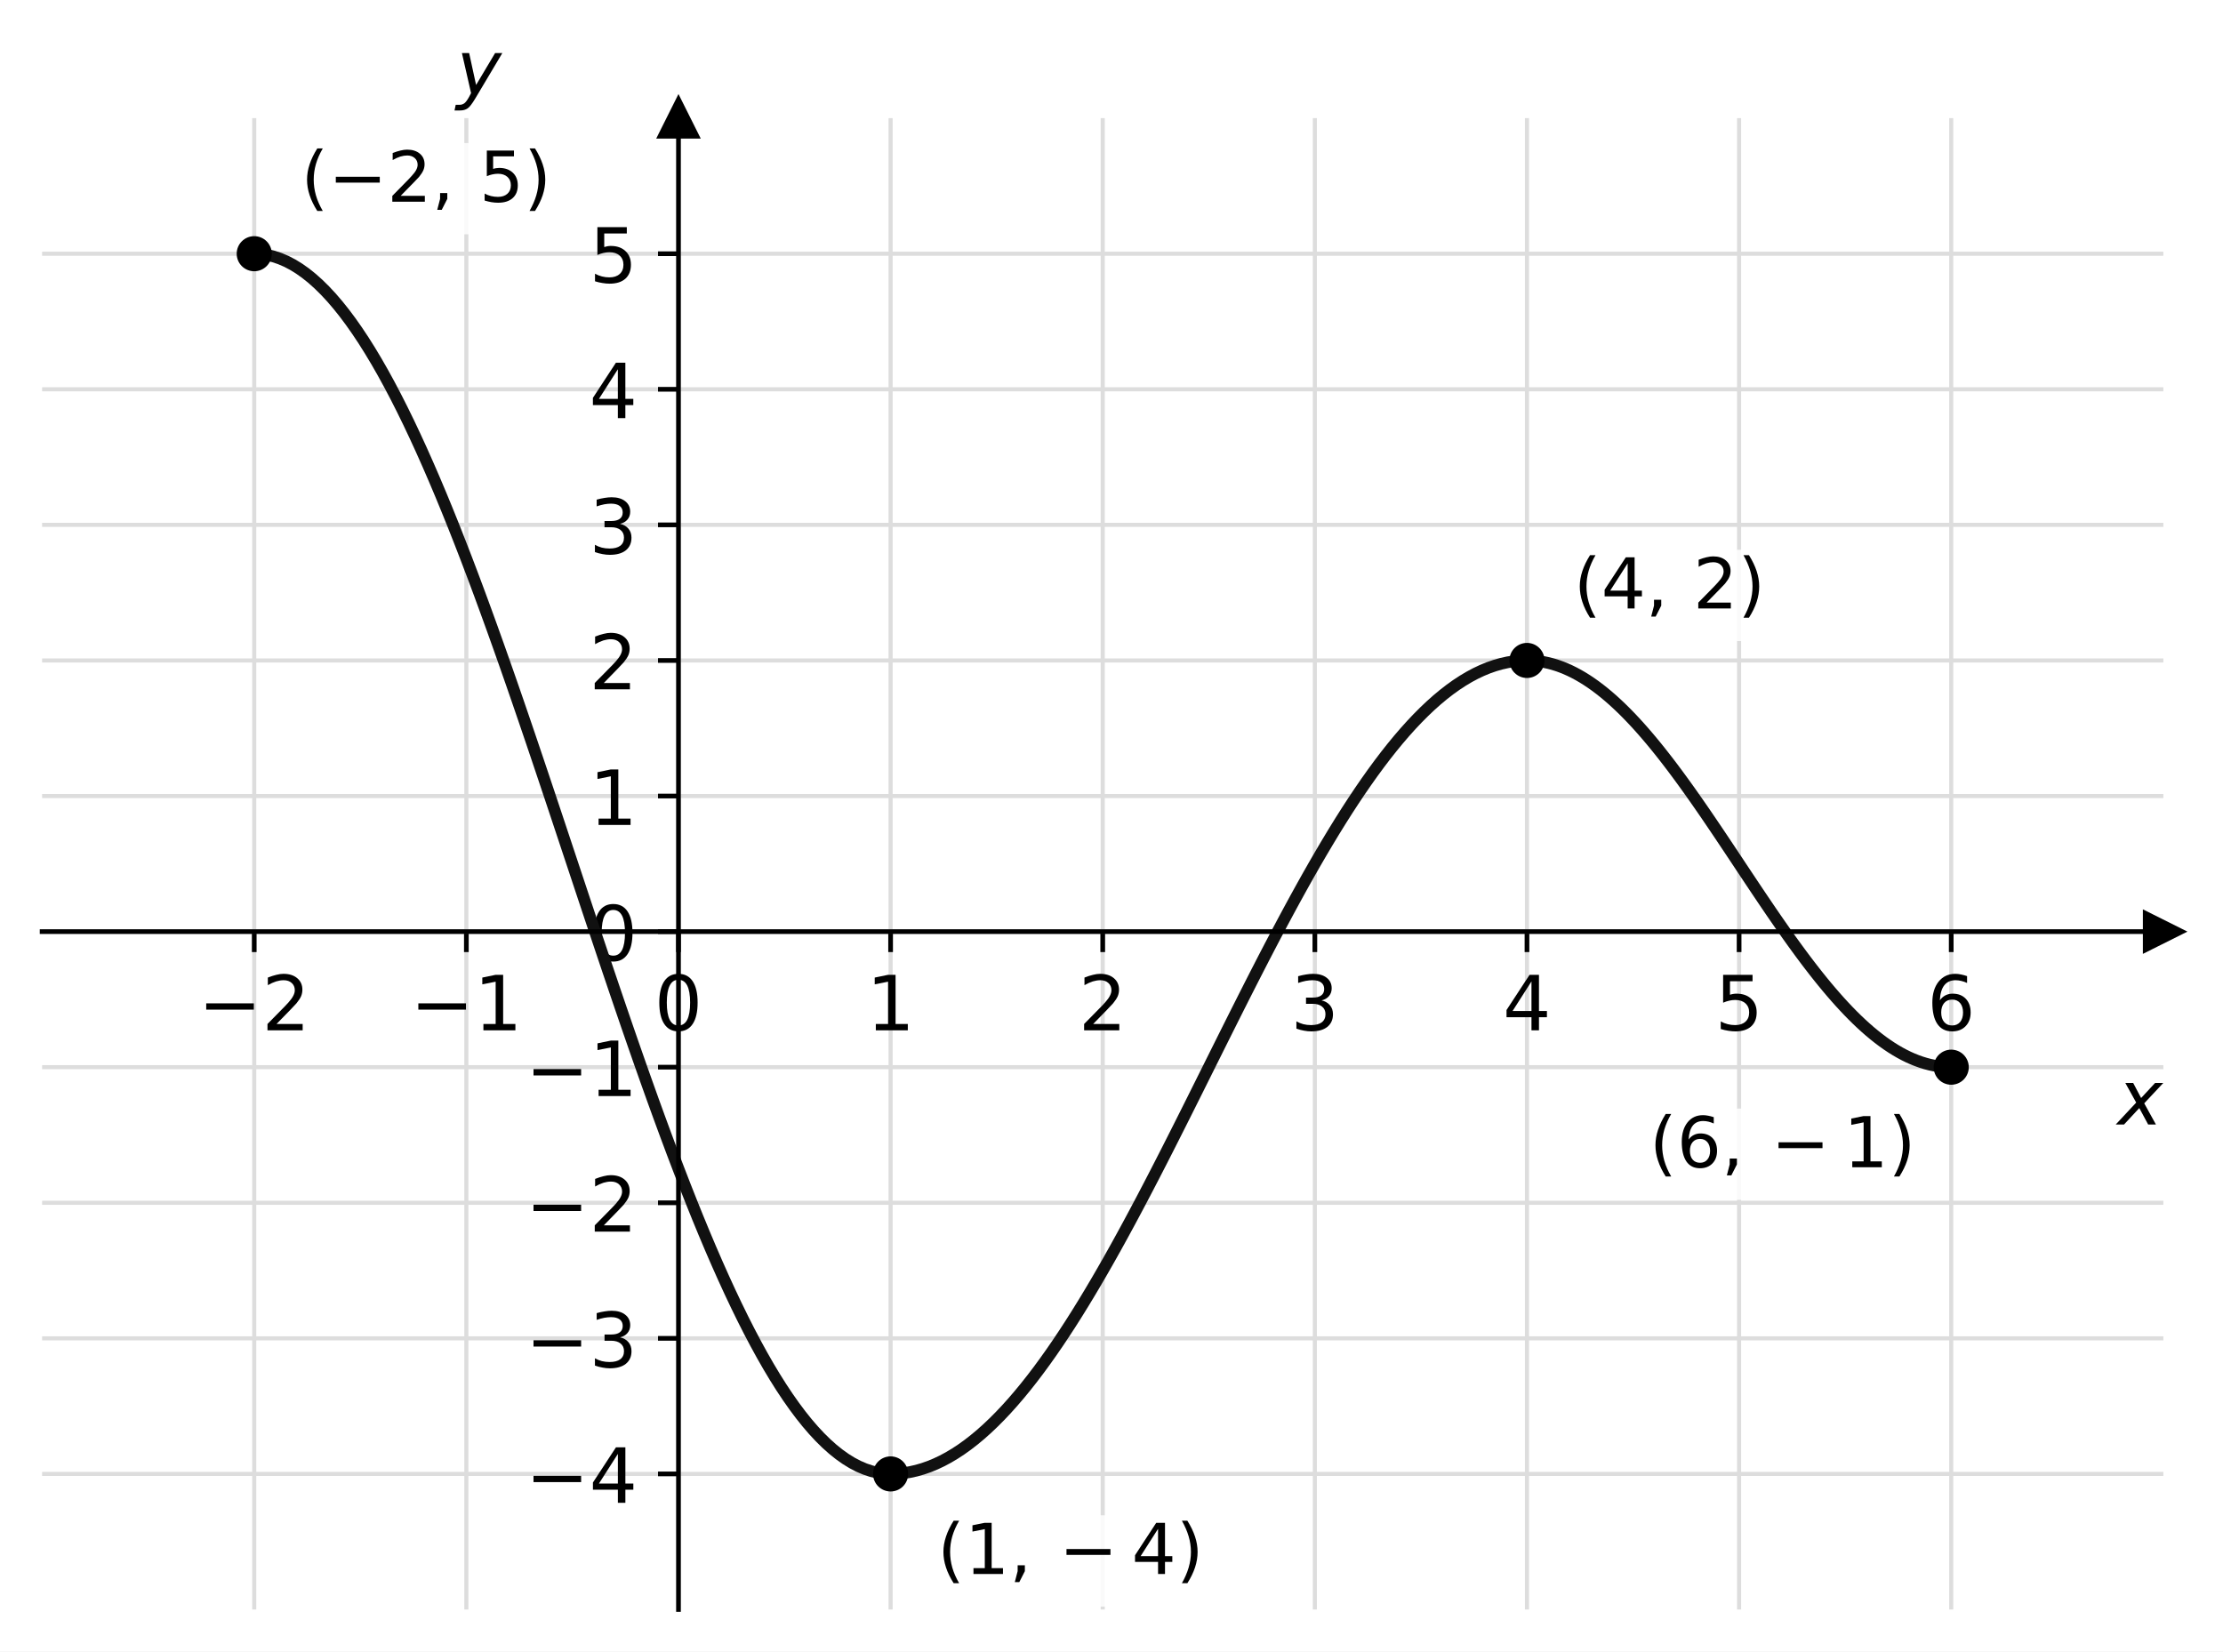
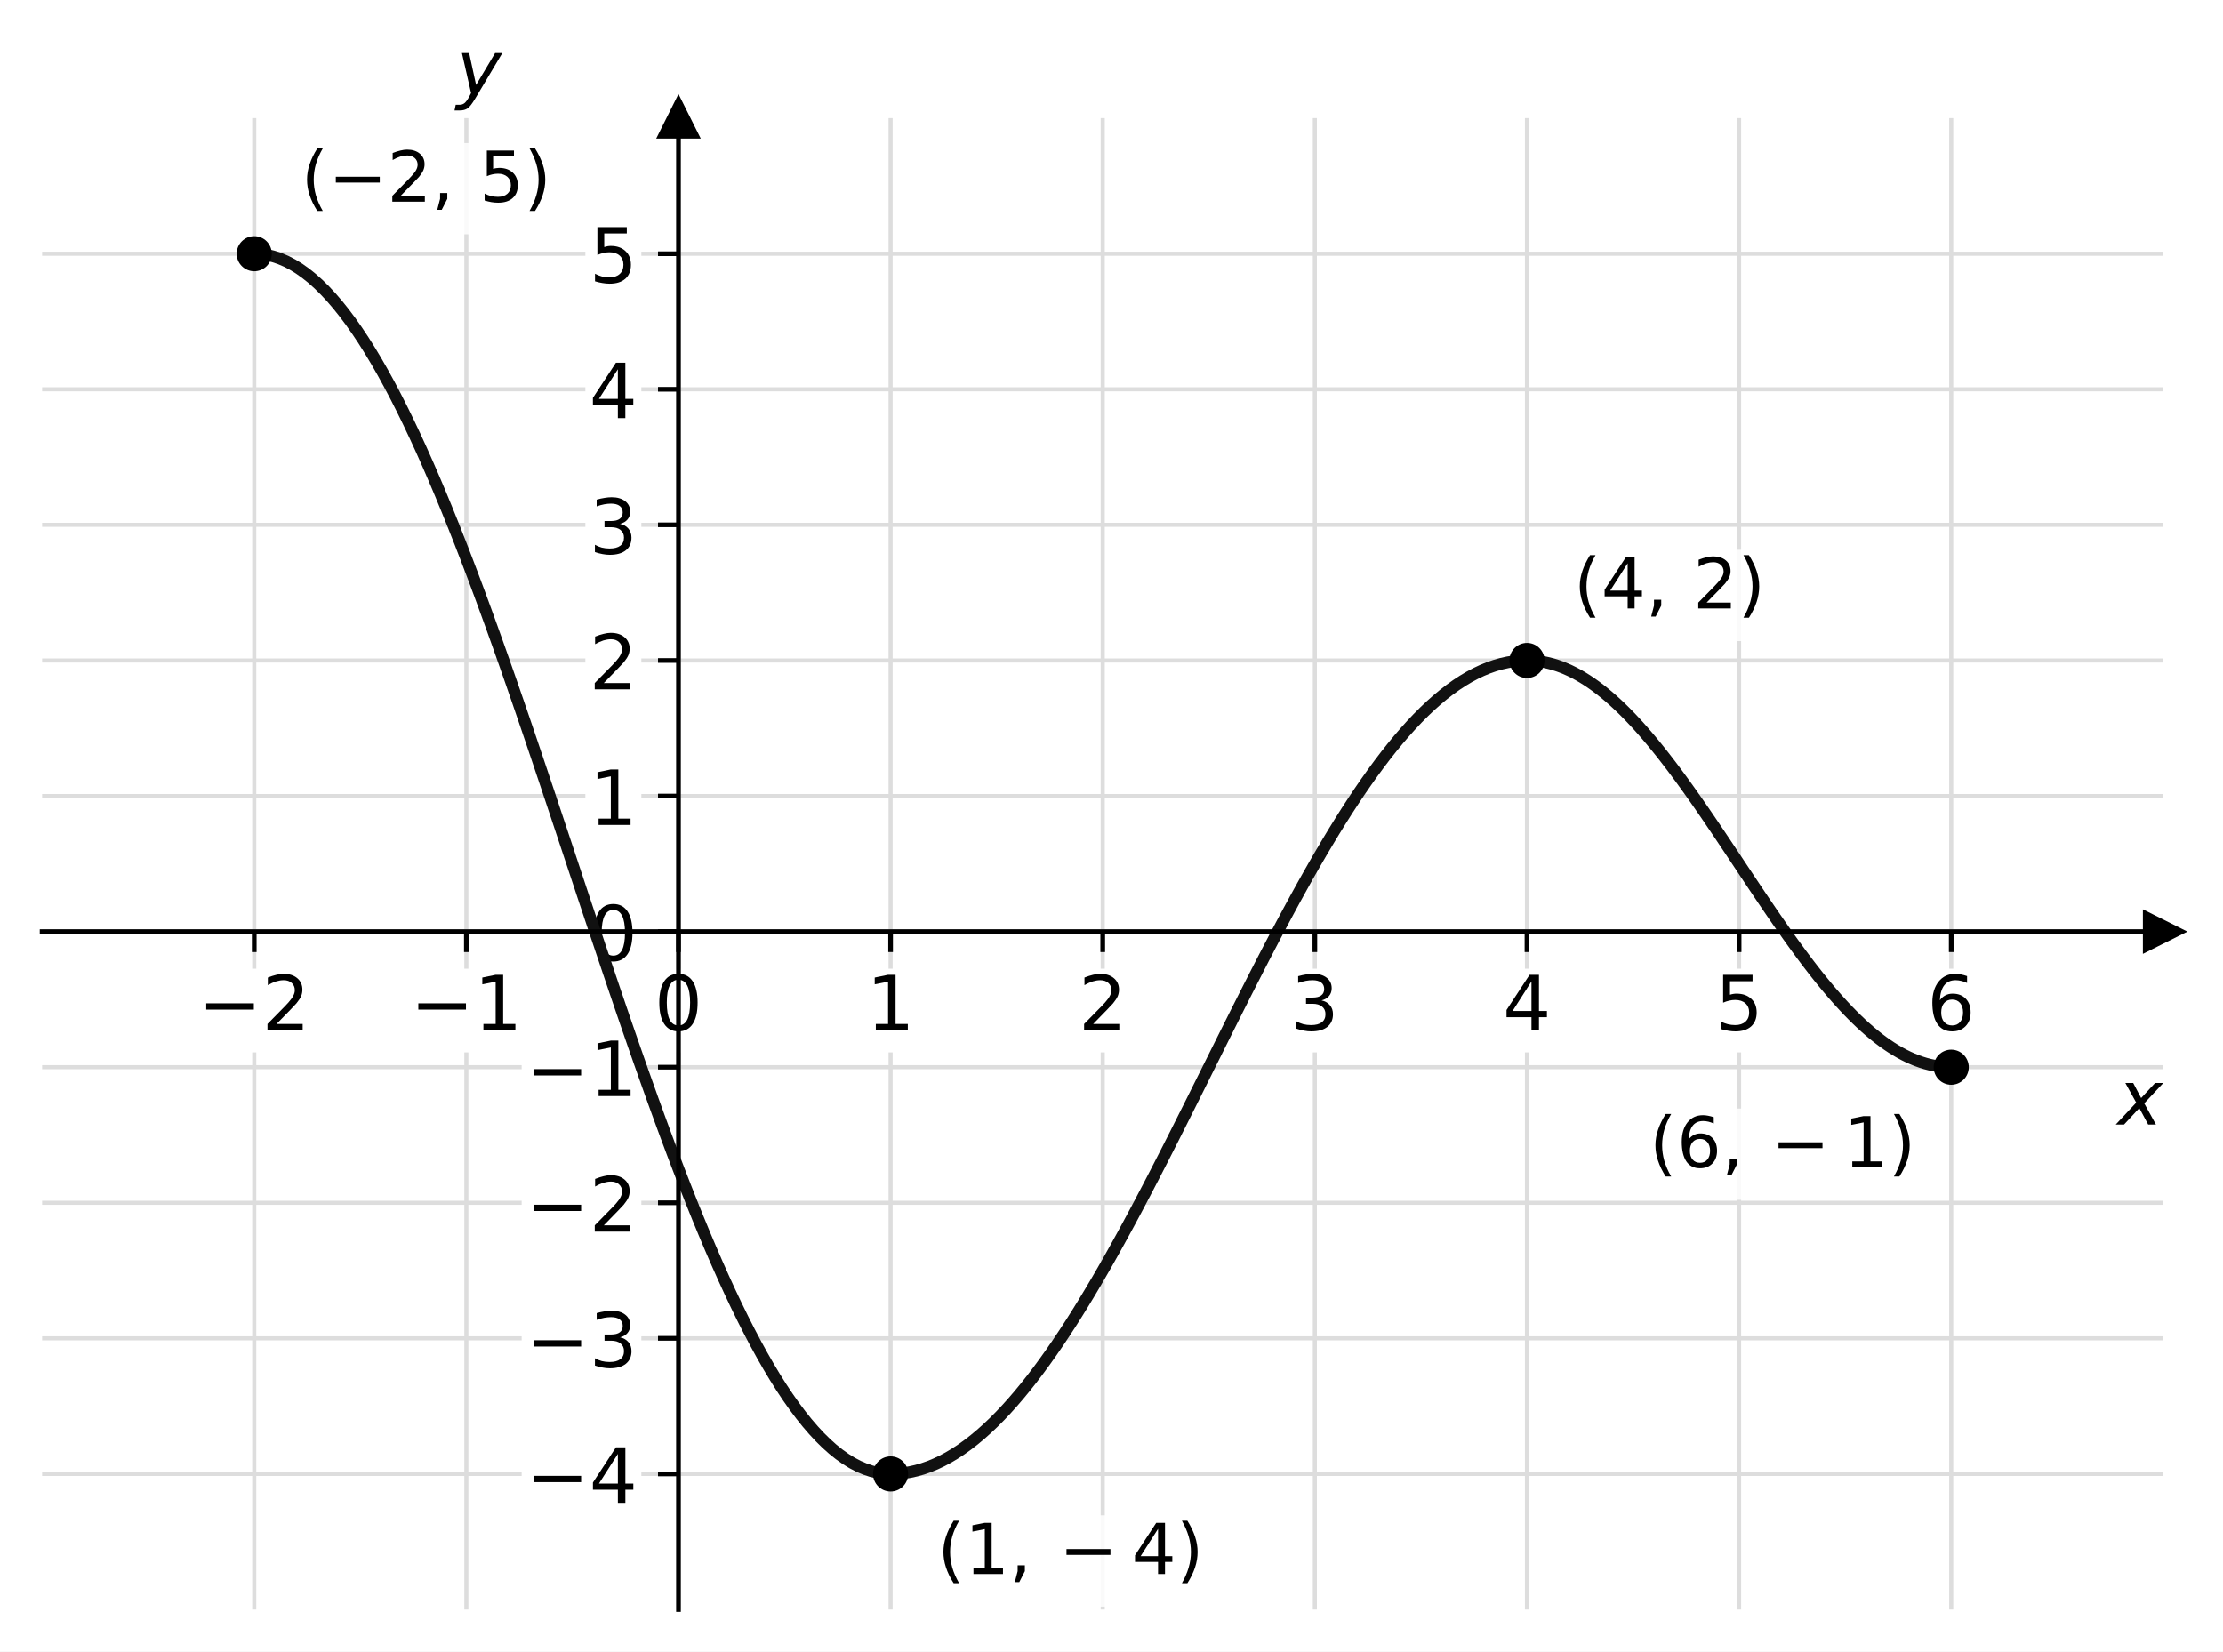
<svg xmlns="http://www.w3.org/2000/svg" xmlns:xlink="http://www.w3.org/1999/xlink" width="380.1pt" height="282.424pt" viewBox="0 0 380.1 282.424" version="1.1">
  <defs>
    <style type="text/css">*{stroke-linejoin: round; stroke-linecap: butt}</style>
  </defs>
  <g id="figure_1">
    <g id="patch_1">
      <path d="M 0 282.424  L 380.1 282.424  L 380.1 0  L 0 0  z " style="fill: #ffffff" />
    </g>
    <g id="axes_1">
      <g id="patch_2">
        <path d="M 7.2 275.224  L 369.9 275.224  L 369.9 20.2  L 7.2 20.2  z " style="fill: #ffffff" />
      </g>
      <g id="matplotlib.axis_1">
        <g id="xtick_1">
          <g id="line2d_1">
-             <path d="M 43.47 275.224  L 43.47 20.2  " clip-path="url(#pe6437b3b45)" style="fill: none; stroke: #dddddd; stroke-width: 0.7; stroke-linecap: square" />
+             <path d="M 43.47 275.224  L 43.47 20.2  " clip-path="url(#p769af3774c)" style="fill: none; stroke: #dddddd; stroke-width: 0.7; stroke-linecap: square" />
          </g>
          <g id="line2d_2">
            <defs>
-               <path id="mb22d88c2e2" d="M 0 0  L 0 3.5  " style="stroke: #000000; stroke-width: 0.8" />
+               <path id="macfa6e1181" d="M 0 0  L 0 3.5  " style="stroke: #000000; stroke-width: 0.8" />
            </defs>
            <g>
-               <use xlink:href="#mb22d88c2e2" x="43.47" y="159.304" style="stroke: #000000; stroke-width: 0.8" />
+               <use xlink:href="#macfa6e1181" x="43.47" y="159.304" style="stroke: #000000; stroke-width: 0.8" />
            </g>
          </g>
          <g id="text_1">
+             <g id="patch_3">
+               <path d="M 33.238 179.954  L 53.702 179.954  L 53.702 165.654  L 33.238 165.654  z " style="fill: #ffffff" />
+             </g>
            <text style="font-size: 13px; font-family: 'DejaVu Sans'; text-anchor: middle" x="43.47" y="176.181" transform="rotate(-0 43.47 176.181)">−2</text>
          </g>
        </g>
        <g id="xtick_2">
          <g id="line2d_3">
-             <path d="M 79.74 275.224  L 79.74 20.2  " clip-path="url(#pe6437b3b45)" style="fill: none; stroke: #dddddd; stroke-width: 0.7; stroke-linecap: square" />
+             <path d="M 79.74 275.224  L 79.74 20.2  " clip-path="url(#p769af3774c)" style="fill: none; stroke: #dddddd; stroke-width: 0.7; stroke-linecap: square" />
          </g>
          <g id="line2d_4">
            <g>
-               <use xlink:href="#mb22d88c2e2" x="79.74" y="159.304" style="stroke: #000000; stroke-width: 0.8" />
+               <use xlink:href="#macfa6e1181" x="79.74" y="159.304" style="stroke: #000000; stroke-width: 0.8" />
            </g>
          </g>
          <g id="text_2">
+             <g id="patch_4">
+               <path d="M 69.508 179.954  L 89.972 179.954  L 89.972 165.654  L 69.508 165.654  z " style="fill: #ffffff" />
+             </g>
            <text style="font-size: 13px; font-family: 'DejaVu Sans'; text-anchor: middle" x="79.74" y="176.181" transform="rotate(-0 79.74 176.181)">−1</text>
          </g>
        </g>
        <g id="xtick_3">
          <g id="line2d_5">
-             <path d="M 116.01 275.224  L 116.01 20.2  " clip-path="url(#pe6437b3b45)" style="fill: none; stroke: #dddddd; stroke-width: 0.7; stroke-linecap: square" />
+             <path d="M 116.01 275.224  L 116.01 20.2  " clip-path="url(#p769af3774c)" style="fill: none; stroke: #dddddd; stroke-width: 0.7; stroke-linecap: square" />
          </g>
          <g id="line2d_6">
            <g>
-               <use xlink:href="#mb22d88c2e2" x="116.01" y="159.304" style="stroke: #000000; stroke-width: 0.8" />
+               <use xlink:href="#macfa6e1181" x="116.01" y="159.304" style="stroke: #000000; stroke-width: 0.8" />
            </g>
          </g>
          <g id="text_3">
+             <g id="patch_5">
+               <path d="M 111.224 179.954  L 120.796 179.954  L 120.796 165.654  L 111.224 165.654  z " style="fill: #ffffff" />
+             </g>
            <text style="font-size: 13px; font-family: 'DejaVu Sans'; text-anchor: middle" x="116.01" y="176.181" transform="rotate(-0 116.01 176.181)">0</text>
          </g>
        </g>
        <g id="xtick_4">
          <g id="line2d_7">
-             <path d="M 152.28 275.224  L 152.28 20.2  " clip-path="url(#pe6437b3b45)" style="fill: none; stroke: #dddddd; stroke-width: 0.7; stroke-linecap: square" />
+             <path d="M 152.28 275.224  L 152.28 20.2  " clip-path="url(#p769af3774c)" style="fill: none; stroke: #dddddd; stroke-width: 0.7; stroke-linecap: square" />
          </g>
          <g id="line2d_8">
            <g>
-               <use xlink:href="#mb22d88c2e2" x="152.28" y="159.304" style="stroke: #000000; stroke-width: 0.8" />
+               <use xlink:href="#macfa6e1181" x="152.28" y="159.304" style="stroke: #000000; stroke-width: 0.8" />
            </g>
          </g>
          <g id="text_4">
+             <g id="patch_6">
+               <path d="M 147.494 179.954  L 157.066 179.954  L 157.066 165.654  L 147.494 165.654  z " style="fill: #ffffff" />
+             </g>
            <text style="font-size: 13px; font-family: 'DejaVu Sans'; text-anchor: middle" x="152.28" y="176.181" transform="rotate(-0 152.28 176.181)">1</text>
          </g>
        </g>
        <g id="xtick_5">
          <g id="line2d_9">
-             <path d="M 188.55 275.224  L 188.55 20.2  " clip-path="url(#pe6437b3b45)" style="fill: none; stroke: #dddddd; stroke-width: 0.7; stroke-linecap: square" />
+             <path d="M 188.55 275.224  L 188.55 20.2  " clip-path="url(#p769af3774c)" style="fill: none; stroke: #dddddd; stroke-width: 0.7; stroke-linecap: square" />
          </g>
          <g id="line2d_10">
            <g>
-               <use xlink:href="#mb22d88c2e2" x="188.55" y="159.304" style="stroke: #000000; stroke-width: 0.8" />
+               <use xlink:href="#macfa6e1181" x="188.55" y="159.304" style="stroke: #000000; stroke-width: 0.8" />
            </g>
          </g>
          <g id="text_5">
+             <g id="patch_7">
+               <path d="M 183.764 179.954  L 193.336 179.954  L 193.336 165.654  L 183.764 165.654  z " style="fill: #ffffff" />
+             </g>
            <text style="font-size: 13px; font-family: 'DejaVu Sans'; text-anchor: middle" x="188.55" y="176.181" transform="rotate(-0 188.55 176.181)">2</text>
          </g>
        </g>
        <g id="xtick_6">
          <g id="line2d_11">
-             <path d="M 224.82 275.224  L 224.82 20.2  " clip-path="url(#pe6437b3b45)" style="fill: none; stroke: #dddddd; stroke-width: 0.7; stroke-linecap: square" />
+             <path d="M 224.82 275.224  L 224.82 20.2  " clip-path="url(#p769af3774c)" style="fill: none; stroke: #dddddd; stroke-width: 0.7; stroke-linecap: square" />
          </g>
          <g id="line2d_12">
            <g>
-               <use xlink:href="#mb22d88c2e2" x="224.82" y="159.304" style="stroke: #000000; stroke-width: 0.8" />
+               <use xlink:href="#macfa6e1181" x="224.82" y="159.304" style="stroke: #000000; stroke-width: 0.8" />
            </g>
          </g>
          <g id="text_6">
+             <g id="patch_8">
+               <path d="M 220.034 179.954  L 229.606 179.954  L 229.606 165.654  L 220.034 165.654  z " style="fill: #ffffff" />
+             </g>
            <text style="font-size: 13px; font-family: 'DejaVu Sans'; text-anchor: middle" x="224.82" y="176.181" transform="rotate(-0 224.82 176.181)">3</text>
          </g>
        </g>
        <g id="xtick_7">
          <g id="line2d_13">
-             <path d="M 261.09 275.224  L 261.09 20.2  " clip-path="url(#pe6437b3b45)" style="fill: none; stroke: #dddddd; stroke-width: 0.7; stroke-linecap: square" />
+             <path d="M 261.09 275.224  L 261.09 20.2  " clip-path="url(#p769af3774c)" style="fill: none; stroke: #dddddd; stroke-width: 0.7; stroke-linecap: square" />
          </g>
          <g id="line2d_14">
            <g>
-               <use xlink:href="#mb22d88c2e2" x="261.09" y="159.304" style="stroke: #000000; stroke-width: 0.8" />
+               <use xlink:href="#macfa6e1181" x="261.09" y="159.304" style="stroke: #000000; stroke-width: 0.8" />
            </g>
          </g>
          <g id="text_7">
+             <g id="patch_9">
+               <path d="M 256.304 179.954  L 265.876 179.954  L 265.876 165.654  L 256.304 165.654  z " style="fill: #ffffff" />
+             </g>
            <text style="font-size: 13px; font-family: 'DejaVu Sans'; text-anchor: middle" x="261.09" y="176.181" transform="rotate(-0 261.09 176.181)">4</text>
          </g>
        </g>
        <g id="xtick_8">
          <g id="line2d_15">
-             <path d="M 297.36 275.224  L 297.36 20.2  " clip-path="url(#pe6437b3b45)" style="fill: none; stroke: #dddddd; stroke-width: 0.7; stroke-linecap: square" />
+             <path d="M 297.36 275.224  L 297.36 20.2  " clip-path="url(#p769af3774c)" style="fill: none; stroke: #dddddd; stroke-width: 0.7; stroke-linecap: square" />
          </g>
          <g id="line2d_16">
            <g>
-               <use xlink:href="#mb22d88c2e2" x="297.36" y="159.304" style="stroke: #000000; stroke-width: 0.8" />
+               <use xlink:href="#macfa6e1181" x="297.36" y="159.304" style="stroke: #000000; stroke-width: 0.8" />
            </g>
          </g>
          <g id="text_8">
+             <g id="patch_10">
+               <path d="M 292.574 179.954  L 302.146 179.954  L 302.146 165.654  L 292.574 165.654  z " style="fill: #ffffff" />
+             </g>
            <text style="font-size: 13px; font-family: 'DejaVu Sans'; text-anchor: middle" x="297.36" y="176.181" transform="rotate(-0 297.36 176.181)">5</text>
          </g>
        </g>
        <g id="xtick_9">
          <g id="line2d_17">
-             <path d="M 333.63 275.224  L 333.63 20.2  " clip-path="url(#pe6437b3b45)" style="fill: none; stroke: #dddddd; stroke-width: 0.7; stroke-linecap: square" />
+             <path d="M 333.63 275.224  L 333.63 20.2  " clip-path="url(#p769af3774c)" style="fill: none; stroke: #dddddd; stroke-width: 0.7; stroke-linecap: square" />
          </g>
          <g id="line2d_18">
            <g>
-               <use xlink:href="#mb22d88c2e2" x="333.63" y="159.304" style="stroke: #000000; stroke-width: 0.8" />
+               <use xlink:href="#macfa6e1181" x="333.63" y="159.304" style="stroke: #000000; stroke-width: 0.8" />
            </g>
          </g>
          <g id="text_9">
+             <g id="patch_11">
+               <path d="M 328.844 179.954  L 338.416 179.954  L 338.416 165.654  L 328.844 165.654  z " style="fill: #ffffff" />
+             </g>
            <text style="font-size: 13px; font-family: 'DejaVu Sans'; text-anchor: middle" x="333.63" y="176.181" transform="rotate(-0 333.63 176.181)">6</text>
          </g>
        </g>
        <g id="text_10">
          <g transform="translate(362.1 193.181)">
            <text>
              <tspan x="0" y="-0.891" style="font-style: oblique; font-size: 13px; font-family: 'DejaVu Sans'">x</tspan>
            </text>
          </g>
        </g>
      </g>
      <g id="matplotlib.axis_2">
        <g id="ytick_1">
          <g id="line2d_19">
-             <path d="M 7.2 252.04  L 369.9 252.04  " clip-path="url(#pe6437b3b45)" style="fill: none; stroke: #dddddd; stroke-width: 0.7; stroke-linecap: square" />
+             <path d="M 7.2 252.04  L 369.9 252.04  " clip-path="url(#p769af3774c)" style="fill: none; stroke: #dddddd; stroke-width: 0.7; stroke-linecap: square" />
          </g>
          <g id="line2d_20">
            <defs>
-               <path id="mcc4f5b9650" d="M 0 0  L -3.5 0  " style="stroke: #000000; stroke-width: 0.8" />
+               <path id="m54da1feae0" d="M 0 0  L -3.5 0  " style="stroke: #000000; stroke-width: 0.8" />
            </defs>
            <g>
-               <use xlink:href="#mcc4f5b9650" x="116.01" y="252.04" style="stroke: #000000; stroke-width: 0.8" />
+               <use xlink:href="#m54da1feae0" x="116.01" y="252.04" style="stroke: #000000; stroke-width: 0.8" />
            </g>
          </g>
          <g id="text_11">
+             <g id="patch_12">
+               <path d="M 89.195 260.752  L 109.66 260.752  L 109.66 246.452  L 89.195 246.452  z " style="fill: #ffffff" />
+             </g>
            <text style="font-size: 13px; font-family: 'DejaVu Sans'; text-anchor: end" x="109.01" y="256.978" transform="rotate(-0 109.01 256.9785)">−4</text>
          </g>
        </g>
        <g id="ytick_2">
          <g id="line2d_21">
-             <path d="M 7.2 228.856  L 369.9 228.856  " clip-path="url(#pe6437b3b45)" style="fill: none; stroke: #dddddd; stroke-width: 0.7; stroke-linecap: square" />
+             <path d="M 7.2 228.856  L 369.9 228.856  " clip-path="url(#p769af3774c)" style="fill: none; stroke: #dddddd; stroke-width: 0.7; stroke-linecap: square" />
          </g>
          <g id="line2d_22">
            <g>
-               <use xlink:href="#mcc4f5b9650" x="116.01" y="228.856" style="stroke: #000000; stroke-width: 0.8" />
+               <use xlink:href="#m54da1feae0" x="116.01" y="228.856" style="stroke: #000000; stroke-width: 0.8" />
            </g>
          </g>
          <g id="text_12">
+             <g id="patch_13">
+               <path d="M 89.195 237.568  L 109.66 237.568  L 109.66 223.268  L 89.195 223.268  z " style="fill: #ffffff" />
+             </g>
            <text style="font-size: 13px; font-family: 'DejaVu Sans'; text-anchor: end" x="109.01" y="233.794" transform="rotate(-0 109.01 233.7945)">−3</text>
          </g>
        </g>
        <g id="ytick_3">
          <g id="line2d_23">
-             <path d="M 7.2 205.672  L 369.9 205.672  " clip-path="url(#pe6437b3b45)" style="fill: none; stroke: #dddddd; stroke-width: 0.7; stroke-linecap: square" />
+             <path d="M 7.2 205.672  L 369.9 205.672  " clip-path="url(#p769af3774c)" style="fill: none; stroke: #dddddd; stroke-width: 0.7; stroke-linecap: square" />
          </g>
          <g id="line2d_24">
            <g>
-               <use xlink:href="#mcc4f5b9650" x="116.01" y="205.672" style="stroke: #000000; stroke-width: 0.8" />
+               <use xlink:href="#m54da1feae0" x="116.01" y="205.672" style="stroke: #000000; stroke-width: 0.8" />
            </g>
          </g>
          <g id="text_13">
+             <g id="patch_14">
+               <path d="M 89.195 214.384  L 109.66 214.384  L 109.66 200.084  L 89.195 200.084  z " style="fill: #ffffff" />
+             </g>
            <text style="font-size: 13px; font-family: 'DejaVu Sans'; text-anchor: end" x="109.01" y="210.61" transform="rotate(-0 109.01 210.6105)">−2</text>
          </g>
        </g>
        <g id="ytick_4">
          <g id="line2d_25">
-             <path d="M 7.2 182.488  L 369.9 182.488  " clip-path="url(#pe6437b3b45)" style="fill: none; stroke: #dddddd; stroke-width: 0.7; stroke-linecap: square" />
+             <path d="M 7.2 182.488  L 369.9 182.488  " clip-path="url(#p769af3774c)" style="fill: none; stroke: #dddddd; stroke-width: 0.7; stroke-linecap: square" />
          </g>
          <g id="line2d_26">
            <g>
-               <use xlink:href="#mcc4f5b9650" x="116.01" y="182.488" style="stroke: #000000; stroke-width: 0.8" />
+               <use xlink:href="#m54da1feae0" x="116.01" y="182.488" style="stroke: #000000; stroke-width: 0.8" />
            </g>
          </g>
          <g id="text_14">
+             <g id="patch_15">
+               <path d="M 89.195 191.2  L 109.66 191.2  L 109.66 176.9  L 89.195 176.9  z " style="fill: #ffffff" />
+             </g>
            <text style="font-size: 13px; font-family: 'DejaVu Sans'; text-anchor: end" x="109.01" y="187.426" transform="rotate(-0 109.01 187.4265)">−1</text>
          </g>
        </g>
        <g id="ytick_5">
          <g id="line2d_27">
-             <path d="M 7.2 159.304  L 369.9 159.304  " clip-path="url(#pe6437b3b45)" style="fill: none; stroke: #dddddd; stroke-width: 0.7; stroke-linecap: square" />
+             <path d="M 7.2 159.304  L 369.9 159.304  " clip-path="url(#p769af3774c)" style="fill: none; stroke: #dddddd; stroke-width: 0.7; stroke-linecap: square" />
          </g>
          <g id="line2d_28">
            <g>
-               <use xlink:href="#mcc4f5b9650" x="116.01" y="159.304" style="stroke: #000000; stroke-width: 0.8" />
+               <use xlink:href="#m54da1feae0" x="116.01" y="159.304" style="stroke: #000000; stroke-width: 0.8" />
            </g>
          </g>
          <g id="text_15">
+             <g id="patch_16">
+               <path d="M 100.089 168.016  L 109.66 168.016  L 109.66 153.716  L 100.089 153.716  z " style="fill: #ffffff" />
+             </g>
            <text style="font-size: 13px; font-family: 'DejaVu Sans'; text-anchor: end" x="109.01" y="164.242" transform="rotate(-0 109.01 164.2425)">0</text>
          </g>
        </g>
        <g id="ytick_6">
          <g id="line2d_29">
-             <path d="M 7.2 136.12  L 369.9 136.12  " clip-path="url(#pe6437b3b45)" style="fill: none; stroke: #dddddd; stroke-width: 0.7; stroke-linecap: square" />
+             <path d="M 7.2 136.12  L 369.9 136.12  " clip-path="url(#p769af3774c)" style="fill: none; stroke: #dddddd; stroke-width: 0.7; stroke-linecap: square" />
          </g>
          <g id="line2d_30">
            <g>
-               <use xlink:href="#mcc4f5b9650" x="116.01" y="136.12" style="stroke: #000000; stroke-width: 0.8" />
+               <use xlink:href="#m54da1feae0" x="116.01" y="136.12" style="stroke: #000000; stroke-width: 0.8" />
            </g>
          </g>
          <g id="text_16">
+             <g id="patch_17">
+               <path d="M 100.089 144.832  L 109.66 144.832  L 109.66 130.532  L 100.089 130.532  z " style="fill: #ffffff" />
+             </g>
            <text style="font-size: 13px; font-family: 'DejaVu Sans'; text-anchor: end" x="109.01" y="141.058" transform="rotate(-0 109.01 141.0585)">1</text>
          </g>
        </g>
        <g id="ytick_7">
          <g id="line2d_31">
-             <path d="M 7.2 112.936  L 369.9 112.936  " clip-path="url(#pe6437b3b45)" style="fill: none; stroke: #dddddd; stroke-width: 0.7; stroke-linecap: square" />
+             <path d="M 7.2 112.936  L 369.9 112.936  " clip-path="url(#p769af3774c)" style="fill: none; stroke: #dddddd; stroke-width: 0.7; stroke-linecap: square" />
          </g>
          <g id="line2d_32">
            <g>
-               <use xlink:href="#mcc4f5b9650" x="116.01" y="112.936" style="stroke: #000000; stroke-width: 0.8" />
+               <use xlink:href="#m54da1feae0" x="116.01" y="112.936" style="stroke: #000000; stroke-width: 0.8" />
            </g>
          </g>
          <g id="text_17">
+             <g id="patch_18">
+               <path d="M 100.089 121.648  L 109.66 121.648  L 109.66 107.348  L 100.089 107.348  z " style="fill: #ffffff" />
+             </g>
            <text style="font-size: 13px; font-family: 'DejaVu Sans'; text-anchor: end" x="109.01" y="117.874" transform="rotate(-0 109.01 117.8745)">2</text>
          </g>
        </g>
        <g id="ytick_8">
          <g id="line2d_33">
-             <path d="M 7.2 89.752  L 369.9 89.752  " clip-path="url(#pe6437b3b45)" style="fill: none; stroke: #dddddd; stroke-width: 0.7; stroke-linecap: square" />
+             <path d="M 7.2 89.752  L 369.9 89.752  " clip-path="url(#p769af3774c)" style="fill: none; stroke: #dddddd; stroke-width: 0.7; stroke-linecap: square" />
          </g>
          <g id="line2d_34">
            <g>
-               <use xlink:href="#mcc4f5b9650" x="116.01" y="89.752" style="stroke: #000000; stroke-width: 0.8" />
+               <use xlink:href="#m54da1feae0" x="116.01" y="89.752" style="stroke: #000000; stroke-width: 0.8" />
            </g>
          </g>
          <g id="text_18">
+             <g id="patch_19">
+               <path d="M 100.089 98.464  L 109.66 98.464  L 109.66 84.164  L 100.089 84.164  z " style="fill: #ffffff" />
+             </g>
            <text style="font-size: 13px; font-family: 'DejaVu Sans'; text-anchor: end" x="109.01" y="94.69" transform="rotate(-0 109.01 94.69048)">3</text>
          </g>
        </g>
        <g id="ytick_9">
          <g id="line2d_35">
-             <path d="M 7.2 66.568  L 369.9 66.568  " clip-path="url(#pe6437b3b45)" style="fill: none; stroke: #dddddd; stroke-width: 0.7; stroke-linecap: square" />
+             <path d="M 7.2 66.568  L 369.9 66.568  " clip-path="url(#p769af3774c)" style="fill: none; stroke: #dddddd; stroke-width: 0.7; stroke-linecap: square" />
          </g>
          <g id="line2d_36">
            <g>
-               <use xlink:href="#mcc4f5b9650" x="116.01" y="66.568" style="stroke: #000000; stroke-width: 0.8" />
+               <use xlink:href="#m54da1feae0" x="116.01" y="66.568" style="stroke: #000000; stroke-width: 0.8" />
            </g>
          </g>
          <g id="text_19">
+             <g id="patch_20">
+               <path d="M 100.089 75.28  L 109.66 75.28  L 109.66 60.98  L 100.089 60.98  z " style="fill: #ffffff" />
+             </g>
            <text style="font-size: 13px; font-family: 'DejaVu Sans'; text-anchor: end" x="109.01" y="71.506" transform="rotate(-0 109.01 71.50648)">4</text>
          </g>
        </g>
        <g id="ytick_10">
          <g id="line2d_37">
-             <path d="M 7.2 43.384  L 369.9 43.384  " clip-path="url(#pe6437b3b45)" style="fill: none; stroke: #dddddd; stroke-width: 0.7; stroke-linecap: square" />
+             <path d="M 7.2 43.384  L 369.9 43.384  " clip-path="url(#p769af3774c)" style="fill: none; stroke: #dddddd; stroke-width: 0.7; stroke-linecap: square" />
          </g>
          <g id="line2d_38">
            <g>
-               <use xlink:href="#mcc4f5b9650" x="116.01" y="43.384" style="stroke: #000000; stroke-width: 0.8" />
+               <use xlink:href="#m54da1feae0" x="116.01" y="43.384" style="stroke: #000000; stroke-width: 0.8" />
            </g>
          </g>
          <g id="text_20">
+             <g id="patch_21">
+               <path d="M 100.089 52.096  L 109.66 52.096  L 109.66 37.796  L 100.089 37.796  z " style="fill: #ffffff" />
+             </g>
            <text style="font-size: 13px; font-family: 'DejaVu Sans'; text-anchor: end" x="109.01" y="48.322" transform="rotate(-0 109.01 48.32248)">5</text>
          </g>
        </g>
        <g id="text_21">
          <g transform="translate(78.04516 17.07695)">
            <text>
              <tspan x="0" y="-0.891" style="font-style: oblique; font-size: 13px; font-family: 'DejaVu Sans'">y</tspan>
            </text>
          </g>
        </g>
      </g>
      <g id="line2d_39">
        <defs>
-           <path id="m4c6950ba56" d="M 3 0  L -3 -3  L -3 3  z " style="stroke: #000000; stroke-linejoin: miter" />
+           <path id="m15004b27eb" d="M 3 0  L -3 -3  L -3 3  z " style="stroke: #000000; stroke-linejoin: miter" />
        </defs>
        <g>
-           <use xlink:href="#m4c6950ba56" x="369.9" y="159.304" style="stroke: #000000; stroke-linejoin: miter" />
+           <use xlink:href="#m15004b27eb" x="369.9" y="159.304" style="stroke: #000000; stroke-linejoin: miter" />
        </g>
      </g>
      <g id="line2d_40">
        <defs>
-           <path id="m04855e9e1f" d="M 0 -3  L -3 3  L 3 3  z " style="stroke: #000000; stroke-linejoin: miter" />
+           <path id="m5326c70460" d="M 0 -3  L -3 3  L 3 3  z " style="stroke: #000000; stroke-linejoin: miter" />
        </defs>
        <g>
-           <use xlink:href="#m04855e9e1f" x="116.01" y="20.2" style="stroke: #000000; stroke-linejoin: miter" />
+           <use xlink:href="#m5326c70460" x="116.01" y="20.2" style="stroke: #000000; stroke-linejoin: miter" />
        </g>
      </g>
      <g id="line2d_41">
-         <path d="M 43.47 43.384  L 44.569 43.437  L 45.668 43.594  L 46.767 43.856  L 47.866 44.223  L 48.965 44.694  L 50.065 45.269  L 51.164 45.947  L 52.263 46.728  L 53.362 47.61  L 54.461 48.593  L 55.56 49.676  L 56.659 50.857  L 57.758 52.136  L 58.857 53.511  L 59.956 54.982  L 61.055 56.545  L 62.155 58.2  L 63.254 59.946  L 64.353 61.779  L 65.452 63.7  L 66.551 65.705  L 67.65 67.792  L 68.749 69.96  L 69.848 72.206  L 70.947 74.529  L 72.046 76.924  L 73.145 79.392  L 74.245 81.928  L 75.344 84.53  L 76.443 87.196  L 77.542 89.923  L 78.641 92.708  L 79.74 95.548  L 80.839 98.441  L 81.938 101.383  L 83.037 104.373  L 84.136 107.405  L 85.235 110.479  L 86.335 113.59  L 87.434 116.735  L 88.533 119.911  L 89.632 123.116  L 90.731 126.345  L 91.83 129.596  L 92.929 132.865  L 94.028 136.148  L 95.127 139.444  L 96.226 142.748  L 97.325 146.057  L 98.425 149.367  L 99.524 152.676  L 100.623 155.98  L 101.722 159.276  L 102.821 162.559  L 103.92 165.828  L 105.019 169.079  L 106.118 172.308  L 107.217 175.513  L 108.316 178.689  L 109.415 181.834  L 110.515 184.945  L 111.614 188.019  L 112.713 191.051  L 113.812 194.041  L 114.911 196.983  L 116.01 199.876  L 117.109 202.716  L 118.208 205.501  L 119.307 208.228  L 120.406 210.894  L 121.505 213.496  L 122.605 216.032  L 123.704 218.5  L 124.803 220.895  L 125.902 223.218  L 127.001 225.464  L 128.1 227.632  L 129.199 229.719  L 130.298 231.724  L 131.397 233.645  L 132.496 235.478  L 133.595 237.224  L 134.695 238.879  L 135.794 240.442  L 136.893 241.913  L 137.992 243.288  L 139.091 244.567  L 140.19 245.748  L 141.289 246.831  L 142.388 247.814  L 143.487 248.696  L 144.586 249.477  L 145.685 250.155  L 146.785 250.73  L 147.884 251.201  L 148.983 251.568  L 150.082 251.83  L 151.181 251.987  L 152.28 252.04  " clip-path="url(#pe6437b3b45)" style="fill: none; stroke: #111111; stroke-width: 2; stroke-linecap: square" />
+         <path d="M 43.47 43.384  L 44.569 43.437  L 45.668 43.594  L 46.767 43.856  L 47.866 44.223  L 48.965 44.694  L 50.065 45.269  L 51.164 45.947  L 52.263 46.728  L 53.362 47.61  L 54.461 48.593  L 55.56 49.676  L 56.659 50.857  L 57.758 52.136  L 58.857 53.511  L 59.956 54.982  L 61.055 56.545  L 62.155 58.2  L 63.254 59.946  L 64.353 61.779  L 65.452 63.7  L 66.551 65.705  L 67.65 67.792  L 68.749 69.96  L 69.848 72.206  L 70.947 74.529  L 72.046 76.924  L 73.145 79.392  L 74.245 81.928  L 75.344 84.53  L 76.443 87.196  L 77.542 89.923  L 78.641 92.708  L 79.74 95.548  L 80.839 98.441  L 81.938 101.383  L 83.037 104.373  L 84.136 107.405  L 85.235 110.479  L 86.335 113.59  L 87.434 116.735  L 88.533 119.911  L 89.632 123.116  L 90.731 126.345  L 91.83 129.596  L 92.929 132.865  L 94.028 136.148  L 95.127 139.444  L 96.226 142.748  L 97.325 146.057  L 98.425 149.367  L 99.524 152.676  L 100.623 155.98  L 101.722 159.276  L 102.821 162.559  L 103.92 165.828  L 105.019 169.079  L 106.118 172.308  L 107.217 175.513  L 108.316 178.689  L 109.415 181.834  L 110.515 184.945  L 111.614 188.019  L 112.713 191.051  L 113.812 194.041  L 114.911 196.983  L 116.01 199.876  L 117.109 202.716  L 118.208 205.501  L 119.307 208.228  L 120.406 210.894  L 121.505 213.496  L 122.605 216.032  L 123.704 218.5  L 124.803 220.895  L 125.902 223.218  L 127.001 225.464  L 128.1 227.632  L 129.199 229.719  L 130.298 231.724  L 131.397 233.645  L 132.496 235.478  L 133.595 237.224  L 134.695 238.879  L 135.794 240.442  L 136.893 241.913  L 137.992 243.288  L 139.091 244.567  L 140.19 245.748  L 141.289 246.831  L 142.388 247.814  L 143.487 248.696  L 144.586 249.477  L 145.685 250.155  L 146.785 250.73  L 147.884 251.201  L 148.983 251.568  L 150.082 251.83  L 151.181 251.987  L 152.28 252.04  " clip-path="url(#p769af3774c)" style="fill: none; stroke: #111111; stroke-width: 2; stroke-linecap: square" />
      </g>
      <g id="line2d_42">
-         <path d="M 152.28 252.04  L 153.379 252.005  L 154.478 251.9  L 155.577 251.725  L 156.676 251.48  L 157.775 251.166  L 158.875 250.783  L 159.974 250.331  L 161.073 249.811  L 162.172 249.223  L 163.271 248.567  L 164.37 247.846  L 165.469 247.058  L 166.568 246.205  L 167.667 245.288  L 168.766 244.308  L 169.865 243.266  L 170.965 242.162  L 172.064 240.999  L 173.163 239.776  L 174.262 238.496  L 175.361 237.16  L 176.46 235.768  L 177.559 234.323  L 178.658 232.825  L 179.757 231.277  L 180.856 229.68  L 181.955 228.035  L 183.055 226.344  L 184.154 224.609  L 185.253 222.832  L 186.352 221.014  L 187.451 219.158  L 188.55 217.264  L 189.649 215.335  L 190.748 213.374  L 191.847 211.381  L 192.946 209.359  L 194.045 207.31  L 195.145 205.236  L 196.244 203.139  L 197.343 201.022  L 198.442 198.886  L 199.541 196.733  L 200.64 194.566  L 201.739 192.386  L 202.838 190.197  L 203.937 188  L 205.036 185.797  L 206.135 183.592  L 207.235 181.384  L 208.334 179.179  L 209.433 176.976  L 210.532 174.779  L 211.631 172.59  L 212.73 170.41  L 213.829 168.243  L 214.928 166.09  L 216.027 163.954  L 217.126 161.837  L 218.225 159.74  L 219.325 157.666  L 220.424 155.617  L 221.523 153.595  L 222.622 151.602  L 223.721 149.641  L 224.82 147.712  L 225.919 145.818  L 227.018 143.962  L 228.117 142.144  L 229.216 140.367  L 230.315 138.632  L 231.415 136.941  L 232.514 135.296  L 233.613 133.699  L 234.712 132.151  L 235.811 130.653  L 236.91 129.208  L 238.009 127.816  L 239.108 126.48  L 240.207 125.2  L 241.306 123.977  L 242.405 122.814  L 243.505 121.71  L 244.604 120.668  L 245.703 119.688  L 246.802 118.771  L 247.901 117.918  L 249 117.13  L 250.099 116.409  L 251.198 115.753  L 252.297 115.165  L 253.396 114.645  L 254.495 114.193  L 255.595 113.81  L 256.694 113.496  L 257.793 113.251  L 258.892 113.076  L 259.991 112.971  L 261.09 112.936  " clip-path="url(#pe6437b3b45)" style="fill: none; stroke: #111111; stroke-width: 2; stroke-linecap: square" />
+         <path d="M 152.28 252.04  L 153.379 252.005  L 154.478 251.9  L 155.577 251.725  L 156.676 251.48  L 157.775 251.166  L 158.875 250.783  L 159.974 250.331  L 161.073 249.811  L 162.172 249.223  L 163.271 248.567  L 164.37 247.846  L 165.469 247.058  L 166.568 246.205  L 167.667 245.288  L 168.766 244.308  L 169.865 243.266  L 170.965 242.162  L 172.064 240.999  L 173.163 239.776  L 174.262 238.496  L 175.361 237.16  L 176.46 235.768  L 177.559 234.323  L 178.658 232.825  L 179.757 231.277  L 180.856 229.68  L 181.955 228.035  L 183.055 226.344  L 184.154 224.609  L 185.253 222.832  L 186.352 221.014  L 187.451 219.158  L 188.55 217.264  L 189.649 215.335  L 190.748 213.374  L 191.847 211.381  L 192.946 209.359  L 194.045 207.31  L 195.145 205.236  L 196.244 203.139  L 197.343 201.022  L 198.442 198.886  L 199.541 196.733  L 200.64 194.566  L 201.739 192.386  L 202.838 190.197  L 203.937 188  L 205.036 185.797  L 206.135 183.592  L 207.235 181.384  L 208.334 179.179  L 209.433 176.976  L 210.532 174.779  L 211.631 172.59  L 212.73 170.41  L 213.829 168.243  L 214.928 166.09  L 216.027 163.954  L 217.126 161.837  L 218.225 159.74  L 219.325 157.666  L 220.424 155.617  L 221.523 153.595  L 222.622 151.602  L 223.721 149.641  L 224.82 147.712  L 225.919 145.818  L 227.018 143.962  L 228.117 142.144  L 229.216 140.367  L 230.315 138.632  L 231.415 136.941  L 232.514 135.296  L 233.613 133.699  L 234.712 132.151  L 235.811 130.653  L 236.91 129.208  L 238.009 127.816  L 239.108 126.48  L 240.207 125.2  L 241.306 123.977  L 242.405 122.814  L 243.505 121.71  L 244.604 120.668  L 245.703 119.688  L 246.802 118.771  L 247.901 117.918  L 249 117.13  L 250.099 116.409  L 251.198 115.753  L 252.297 115.165  L 253.396 114.645  L 254.495 114.193  L 255.595 113.81  L 256.694 113.496  L 257.793 113.251  L 258.892 113.076  L 259.991 112.971  L 261.09 112.936  " clip-path="url(#p769af3774c)" style="fill: none; stroke: #111111; stroke-width: 2; stroke-linecap: square" />
      </g>
      <g id="line2d_43">
-         <path d="M 261.09 112.936  L 261.823 112.954  L 262.555 113.006  L 263.288 113.093  L 264.021 113.216  L 264.754 113.373  L 265.486 113.564  L 266.219 113.79  L 266.952 114.051  L 267.685 114.345  L 268.417 114.672  L 269.15 115.033  L 269.883 115.427  L 270.615 115.853  L 271.348 116.312  L 272.081 116.802  L 272.814 117.323  L 273.546 117.875  L 274.279 118.457  L 275.012 119.068  L 275.745 119.708  L 276.477 120.376  L 277.21 121.072  L 277.943 121.795  L 278.675 122.543  L 279.408 123.318  L 280.141 124.116  L 280.874 124.939  L 281.606 125.784  L 282.339 126.651  L 283.072 127.54  L 283.805 128.449  L 284.537 129.377  L 285.27 130.324  L 286.003 131.288  L 286.735 132.269  L 287.468 133.266  L 288.201 134.276  L 288.934 135.301  L 289.666 136.338  L 290.399 137.386  L 291.132 138.445  L 291.865 139.513  L 292.597 140.59  L 293.33 141.673  L 294.063 142.763  L 294.795 143.857  L 295.528 144.956  L 296.261 146.057  L 296.994 147.16  L 297.726 148.264  L 298.459 149.367  L 299.192 150.468  L 299.925 151.567  L 300.657 152.661  L 301.39 153.751  L 302.123 154.834  L 302.855 155.911  L 303.588 156.979  L 304.321 158.038  L 305.054 159.086  L 305.786 160.123  L 306.519 161.148  L 307.252 162.158  L 307.985 163.155  L 308.717 164.136  L 309.45 165.1  L 310.183 166.047  L 310.915 166.975  L 311.648 167.884  L 312.381 168.773  L 313.114 169.64  L 313.846 170.485  L 314.579 171.308  L 315.312 172.106  L 316.045 172.881  L 316.777 173.629  L 317.51 174.352  L 318.243 175.048  L 318.975 175.716  L 319.708 176.356  L 320.441 176.967  L 321.174 177.549  L 321.906 178.101  L 322.639 178.622  L 323.372 179.112  L 324.105 179.571  L 324.837 179.997  L 325.57 180.391  L 326.303 180.752  L 327.035 181.079  L 327.768 181.373  L 328.501 181.634  L 329.234 181.86  L 329.966 182.051  L 330.699 182.208  L 331.432 182.331  L 332.165 182.418  L 332.897 182.47  L 333.63 182.488  " clip-path="url(#pe6437b3b45)" style="fill: none; stroke: #111111; stroke-width: 2; stroke-linecap: square" />
+         <path d="M 261.09 112.936  L 261.823 112.954  L 262.555 113.006  L 263.288 113.093  L 264.021 113.216  L 264.754 113.373  L 265.486 113.564  L 266.219 113.79  L 266.952 114.051  L 267.685 114.345  L 268.417 114.672  L 269.15 115.033  L 269.883 115.427  L 270.615 115.853  L 271.348 116.312  L 272.081 116.802  L 272.814 117.323  L 273.546 117.875  L 274.279 118.457  L 275.012 119.068  L 275.745 119.708  L 276.477 120.376  L 277.21 121.072  L 277.943 121.795  L 278.675 122.543  L 279.408 123.318  L 280.141 124.116  L 280.874 124.939  L 281.606 125.784  L 282.339 126.651  L 283.072 127.54  L 283.805 128.449  L 284.537 129.377  L 285.27 130.324  L 286.003 131.288  L 286.735 132.269  L 287.468 133.266  L 288.201 134.276  L 288.934 135.301  L 289.666 136.338  L 290.399 137.386  L 291.132 138.445  L 291.865 139.513  L 292.597 140.59  L 293.33 141.673  L 294.063 142.763  L 294.795 143.857  L 295.528 144.956  L 296.261 146.057  L 296.994 147.16  L 297.726 148.264  L 298.459 149.367  L 299.192 150.468  L 299.925 151.567  L 300.657 152.661  L 301.39 153.751  L 302.123 154.834  L 302.855 155.911  L 303.588 156.979  L 304.321 158.038  L 305.054 159.086  L 305.786 160.123  L 306.519 161.148  L 307.252 162.158  L 307.985 163.155  L 308.717 164.136  L 309.45 165.1  L 310.183 166.047  L 310.915 166.975  L 311.648 167.884  L 312.381 168.773  L 313.114 169.64  L 313.846 170.485  L 314.579 171.308  L 315.312 172.106  L 316.045 172.881  L 316.777 173.629  L 317.51 174.352  L 318.243 175.048  L 318.975 175.716  L 319.708 176.356  L 320.441 176.967  L 321.174 177.549  L 321.906 178.101  L 322.639 178.622  L 323.372 179.112  L 324.105 179.571  L 324.837 179.997  L 325.57 180.391  L 326.303 180.752  L 327.035 181.079  L 327.768 181.373  L 328.501 181.634  L 329.234 181.86  L 329.966 182.051  L 330.699 182.208  L 331.432 182.331  L 332.165 182.418  L 332.897 182.47  L 333.63 182.488  " clip-path="url(#p769af3774c)" style="fill: none; stroke: #111111; stroke-width: 2; stroke-linecap: square" />
      </g>
      <g id="line2d_44">
        <defs>
-           <path id="ma146731a97" d="M 0 2.5  C 0.663 2.5 1.299 2.237 1.768 1.768  C 2.237 1.299 2.5 0.663 2.5 0  C 2.5 -0.663 2.237 -1.299 1.768 -1.768  C 1.299 -2.237 0.663 -2.5 0 -2.5  C -0.663 -2.5 -1.299 -2.237 -1.768 -1.768  C -2.237 -1.299 -2.5 -0.663 -2.5 0  C -2.5 0.663 -2.237 1.299 -1.768 1.768  C -1.299 2.237 -0.663 2.5 0 2.5  z " style="stroke: #000000" />
+           <path id="mb6b1eac38c" d="M 0 2.5  C 0.663 2.5 1.299 2.237 1.768 1.768  C 2.237 1.299 2.5 0.663 2.5 0  C 2.5 -0.663 2.237 -1.299 1.768 -1.768  C 1.299 -2.237 0.663 -2.5 0 -2.5  C -0.663 -2.5 -1.299 -2.237 -1.768 -1.768  C -2.237 -1.299 -2.5 -0.663 -2.5 0  C -2.5 0.663 -2.237 1.299 -1.768 1.768  C -1.299 2.237 -0.663 2.5 0 2.5  z " style="stroke: #000000" />
        </defs>
-         <g clip-path="url(#pe6437b3b45)">
-           <use xlink:href="#ma146731a97" x="43.47" y="43.384" style="stroke: #000000" />
+         <g clip-path="url(#p769af3774c)">
+           <use xlink:href="#mb6b1eac38c" x="43.47" y="43.384" style="stroke: #000000" />
        </g>
      </g>
      <g id="line2d_45">
-         <g clip-path="url(#pe6437b3b45)">
-           <use xlink:href="#ma146731a97" x="152.28" y="252.04" style="stroke: #000000" />
+         <g clip-path="url(#p769af3774c)">
+           <use xlink:href="#mb6b1eac38c" x="152.28" y="252.04" style="stroke: #000000" />
        </g>
      </g>
      <g id="line2d_46">
-         <g clip-path="url(#pe6437b3b45)">
-           <use xlink:href="#ma146731a97" x="261.09" y="112.936" style="stroke: #000000" />
+         <g clip-path="url(#p769af3774c)">
+           <use xlink:href="#mb6b1eac38c" x="261.09" y="112.936" style="stroke: #000000" />
        </g>
      </g>
      <g id="line2d_47">
-         <g clip-path="url(#pe6437b3b45)">
-           <use xlink:href="#ma146731a97" x="333.63" y="182.488" style="stroke: #000000" />
-         </g>
-       </g>
-       <g id="patch_3">
+         <g clip-path="url(#p769af3774c)">
+           <use xlink:href="#mb6b1eac38c" x="333.63" y="182.488" style="stroke: #000000" />
+         </g>
+       </g>
+       <g id="patch_22">
        <path d="M 116.01 275.224  L 116.01 20.2  " style="fill: none; stroke: #000000; stroke-width: 0.8; stroke-linejoin: miter; stroke-linecap: square" />
      </g>
-       <g id="patch_4">
+       <g id="patch_23">
        <path d="M 7.2 159.304  L 369.9 159.304  " style="fill: none; stroke: #000000; stroke-width: 0.8; stroke-linejoin: miter; stroke-linecap: square" />
      </g>
      <g id="text_22">
-         <g id="patch_5">
+         <g id="patch_24">
          <path d="M 51.47 40.067  L 94.31 40.067  Q 96.11 40.067 96.11 38.267  L 96.11 26.264  Q 96.11 24.464 94.31 24.464  L 51.47 24.464  Q 49.67 24.464 49.67 26.264  L 49.67 38.267  Q 49.67 40.067 51.47 40.067  z " style="fill: #ffffff; opacity: 0.85" />
        </g>
        <g transform="translate(51.47 35.384)">
          <text>
            <tspan x="0" y="-0.891" style="font-size: 12px; font-family: 'DejaVu Sans'">(</tspan>
            <tspan x="4.682" y="-0.891" style="font-size: 12px; font-family: 'DejaVu Sans'">−</tspan>
            <tspan x="14.736" y="-0.891" style="font-size: 12px; font-family: 'DejaVu Sans'">2</tspan>
            <tspan x="22.371" y="-0.891" style="font-size: 12px; font-family: 'DejaVu Sans'">,</tspan>
            <tspan x="30.472" y="-0.891" style="font-size: 12px; font-family: 'DejaVu Sans'">5</tspan>
            <tspan x="38.106" y="-0.891" style="font-size: 12px; font-family: 'DejaVu Sans'">)</tspan>
          </text>
        </g>
      </g>
      <g id="text_23">
-         <g id="patch_6">
+         <g id="patch_25">
          <path d="M 160.28 274.723  L 205.88 274.723  Q 207.68 274.723 207.68 272.923  L 207.68 260.92  Q 207.68 259.12 205.88 259.12  L 160.28 259.12  Q 158.48 259.12 158.48 260.92  L 158.48 272.923  Q 158.48 274.723 160.28 274.723  z " style="fill: #ffffff; opacity: 0.85" />
        </g>
        <g transform="translate(160.28 270.04)">
          <text>
            <tspan x="0" y="-0.891" style="font-size: 12px; font-family: 'DejaVu Sans'">(</tspan>
            <tspan x="4.682" y="-0.891" style="font-size: 12px; font-family: 'DejaVu Sans'">1</tspan>
            <tspan x="12.316" y="-0.891" style="font-size: 12px; font-family: 'DejaVu Sans'">,</tspan>
            <tspan x="20.807" y="-0.891" style="font-size: 12px; font-family: 'DejaVu Sans'">−</tspan>
            <tspan x="33.199" y="-0.891" style="font-size: 12px; font-family: 'DejaVu Sans'">4</tspan>
            <tspan x="40.834" y="-0.891" style="font-size: 12px; font-family: 'DejaVu Sans'">)</tspan>
          </text>
        </g>
      </g>
      <g id="text_24">
-         <g id="patch_7">
+         <g id="patch_26">
          <path d="M 269.09 109.619  L 301.85 109.619  Q 303.65 109.619 303.65 107.819  L 303.65 95.816  Q 303.65 94.016 301.85 94.016  L 269.09 94.016  Q 267.29 94.016 267.29 95.816  L 267.29 107.819  Q 267.29 109.619 269.09 109.619  z " style="fill: #ffffff; opacity: 0.85" />
        </g>
        <g transform="translate(269.09 104.936)">
          <text>
            <tspan x="0" y="-0.891" style="font-size: 12px; font-family: 'DejaVu Sans'">(</tspan>
            <tspan x="4.682" y="-0.891" style="font-size: 12px; font-family: 'DejaVu Sans'">4</tspan>
            <tspan x="12.316" y="-0.891" style="font-size: 12px; font-family: 'DejaVu Sans'">,</tspan>
            <tspan x="20.417" y="-0.891" style="font-size: 12px; font-family: 'DejaVu Sans'">2</tspan>
            <tspan x="28.052" y="-0.891" style="font-size: 12px; font-family: 'DejaVu Sans'">)</tspan>
          </text>
        </g>
      </g>
      <g id="text_25">
-         <g id="patch_8">
+         <g id="patch_27">
          <path d="M 282.03 205.171  L 327.63 205.171  Q 329.43 205.171 329.43 203.371  L 329.43 191.368  Q 329.43 189.568 327.63 189.568  L 282.03 189.568  Q 280.23 189.568 280.23 191.368  L 280.23 203.371  Q 280.23 205.171 282.03 205.171  z " style="fill: #ffffff; opacity: 0.85" />
        </g>
        <g transform="translate(282.03 200.488)">
          <text>
            <tspan x="0" y="-0.891" style="font-size: 12px; font-family: 'DejaVu Sans'">(</tspan>
            <tspan x="4.682" y="-0.891" style="font-size: 12px; font-family: 'DejaVu Sans'">6</tspan>
            <tspan x="12.316" y="-0.891" style="font-size: 12px; font-family: 'DejaVu Sans'">,</tspan>
            <tspan x="20.807" y="-0.891" style="font-size: 12px; font-family: 'DejaVu Sans'">−</tspan>
            <tspan x="33.199" y="-0.891" style="font-size: 12px; font-family: 'DejaVu Sans'">1</tspan>
            <tspan x="40.834" y="-0.891" style="font-size: 12px; font-family: 'DejaVu Sans'">)</tspan>
          </text>
        </g>
      </g>
    </g>
  </g>
  <defs>
-     <clipPath id="pe6437b3b45">
+     <clipPath id="p769af3774c">
      <rect x="7.2" y="20.2" width="362.7" height="255.024" />
    </clipPath>
  </defs>
</svg>
